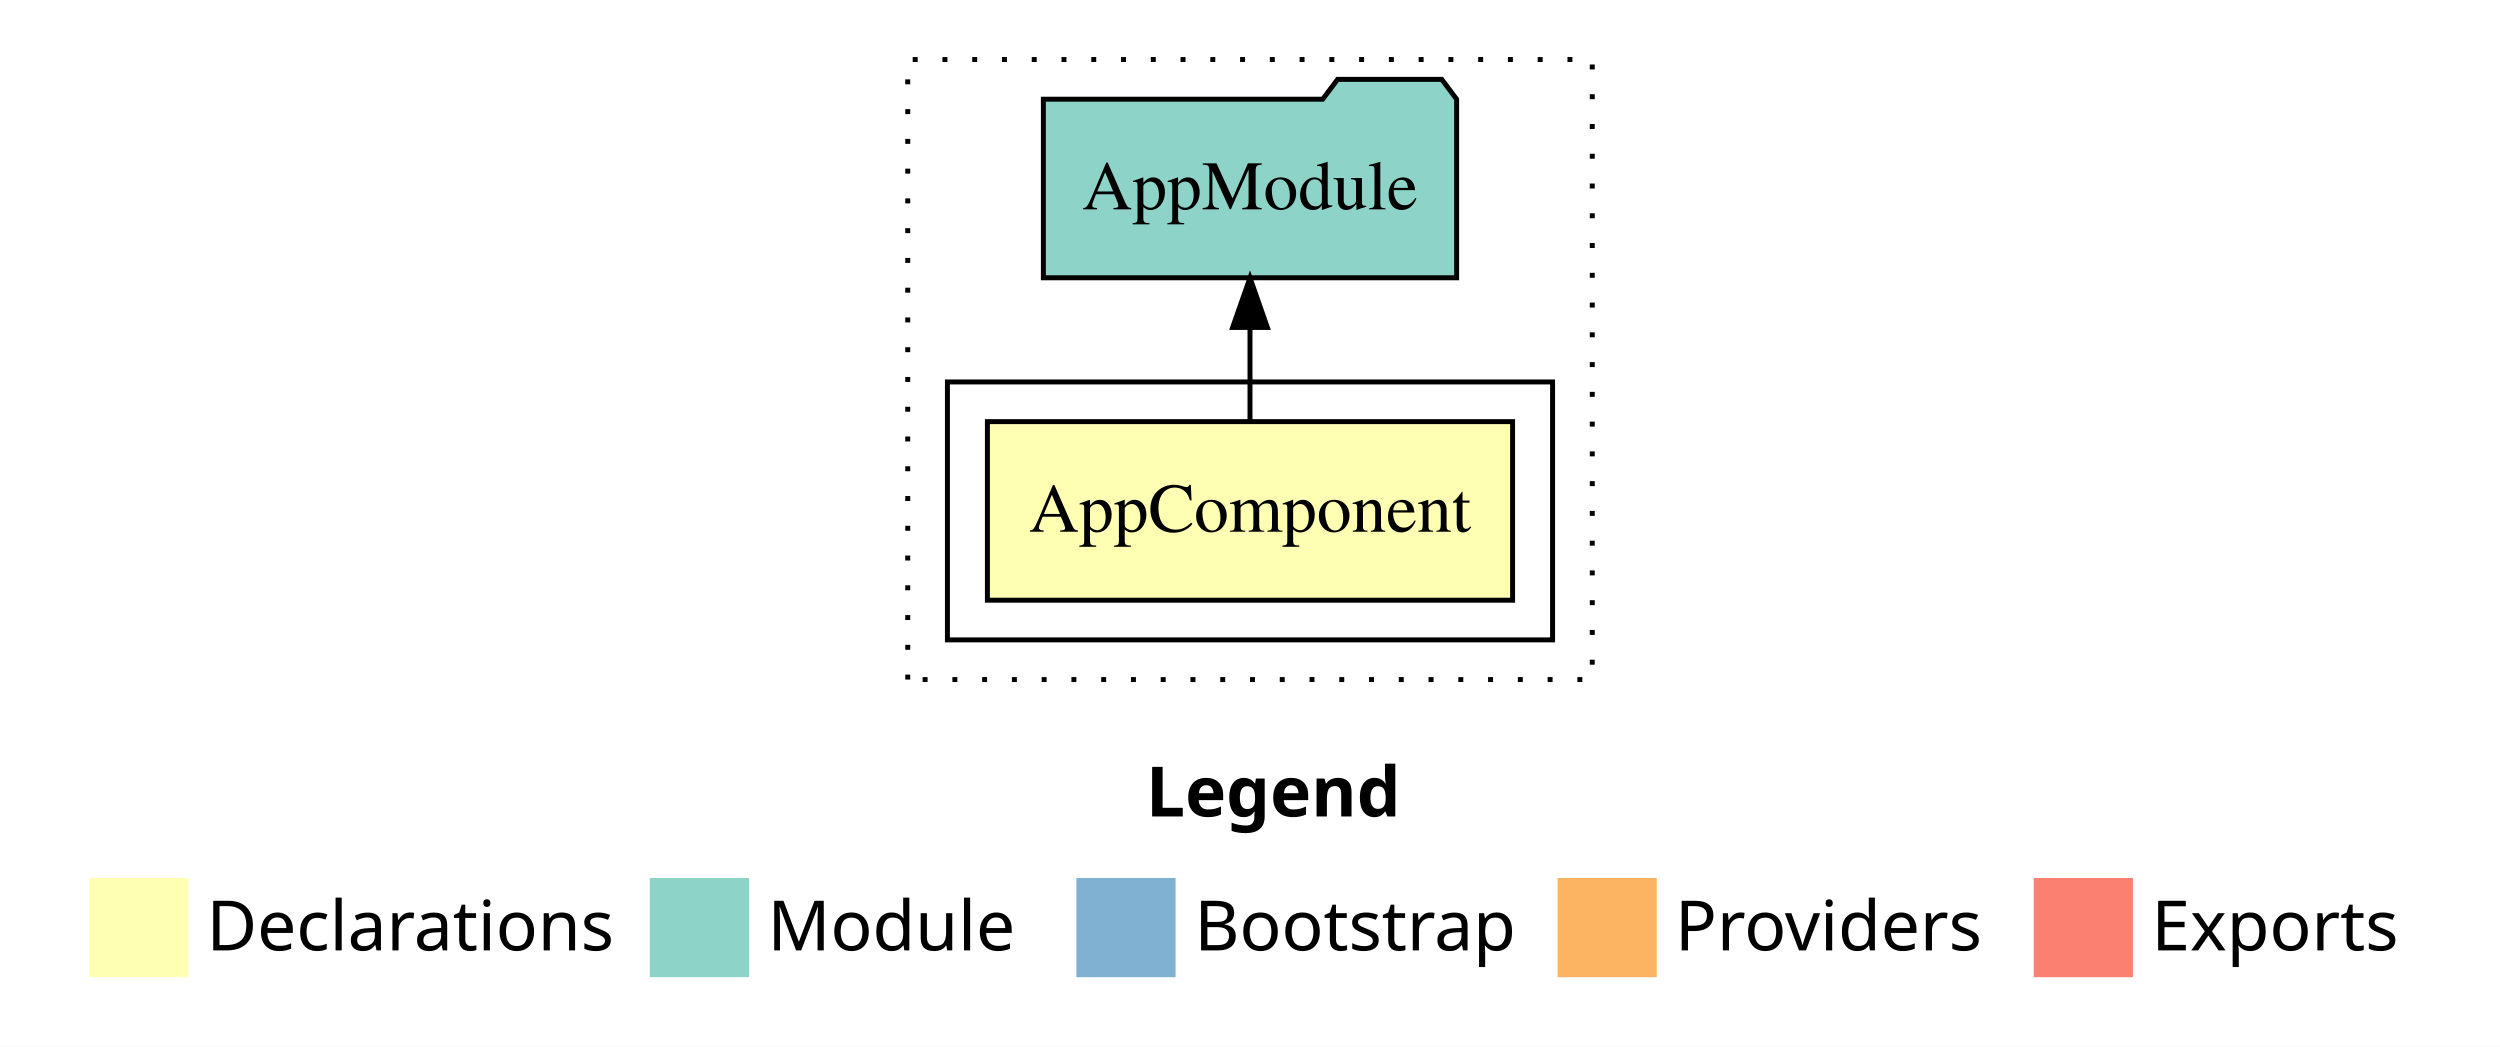
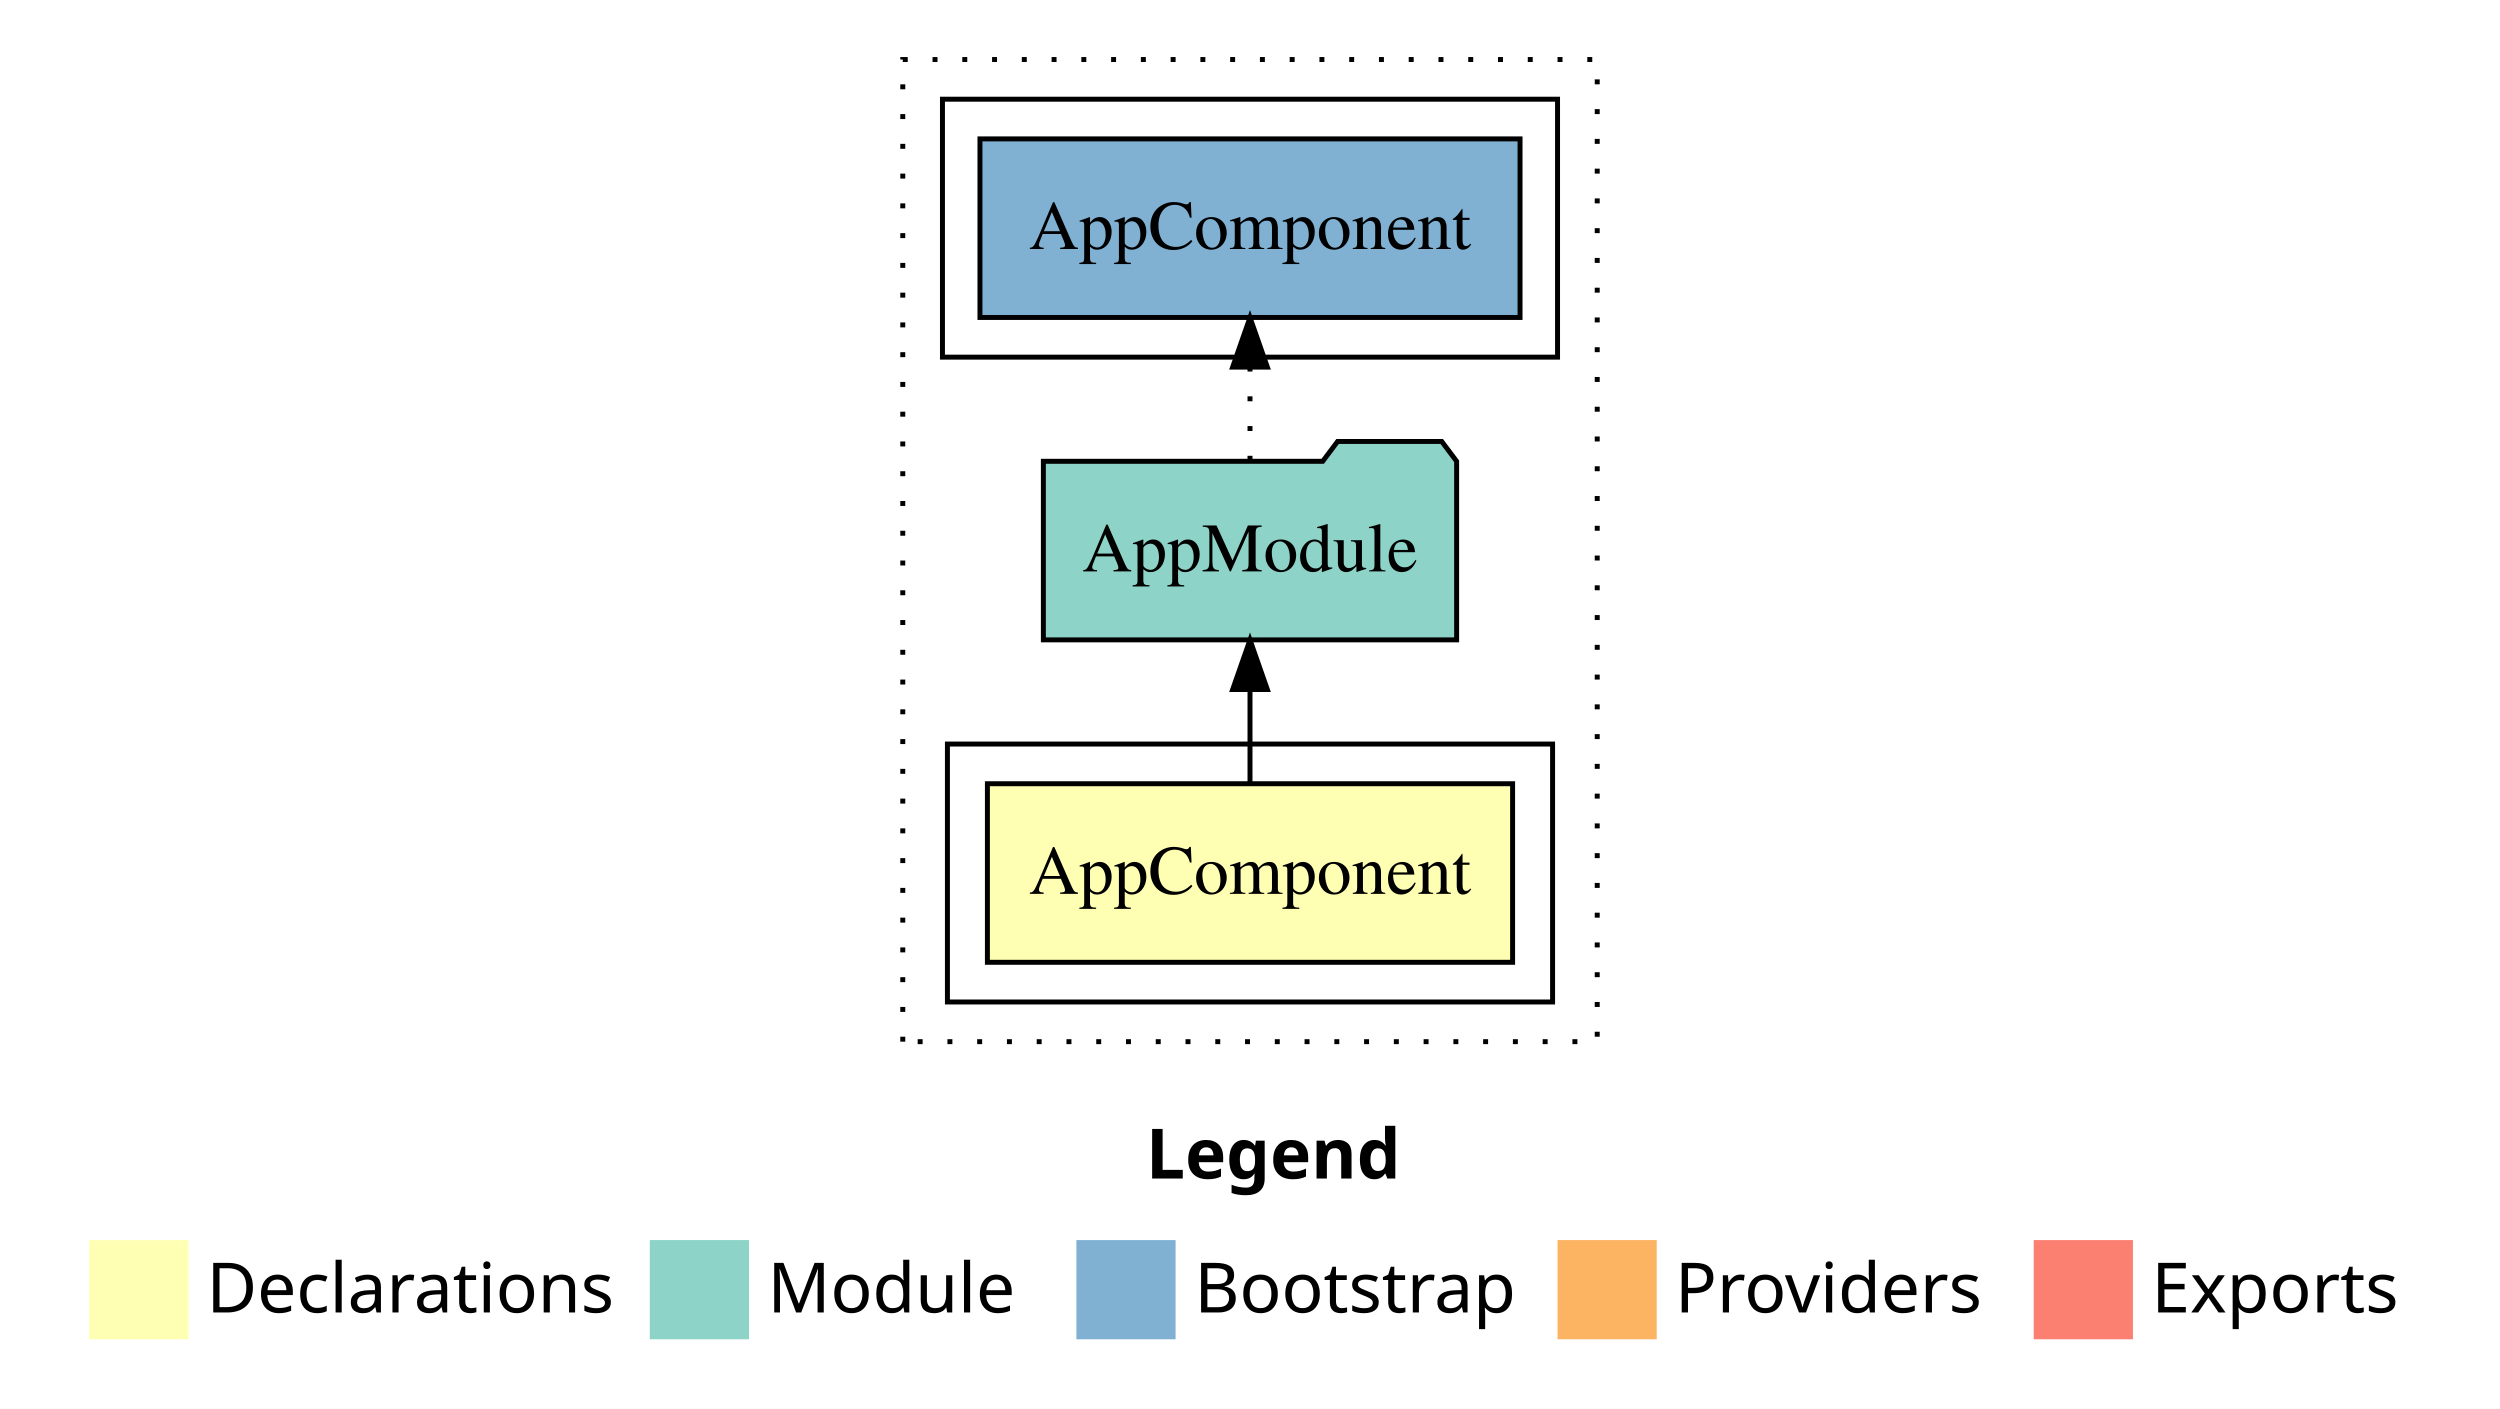
- <svg xmlns="http://www.w3.org/2000/svg" width="504pt" height="211pt" viewBox="0.00 0.00 504.00 211.00">
-   <g id="graph0" class="graph" transform="scale(1 1) rotate(0) translate(4 207)">
-     <polygon fill="#ffffff" stroke="transparent" points="-4,4 -4,-207 500,-207 500,4 -4,4" />
+ <svg xmlns="http://www.w3.org/2000/svg" width="504pt" height="284pt" viewBox="0.00 0.00 504.00 284.00">
+   <g id="graph0" class="graph" transform="scale(1 1) rotate(0) translate(4 280)">
+     <polygon fill="#ffffff" stroke="transparent" points="-4,4 -4,-280 500,-280 500,4 -4,4" />
    <text text-anchor="start" x="227.009" y="-42.4" font-family="sans-serif" font-weight="bold" font-size="14.00" fill="#000000">Legend</text>
    <polygon fill="#ffffb3" stroke="transparent" points="14,-10 14,-30 34,-30 34,-10 14,-10" />
    <text text-anchor="start" x="37.629" y="-15.4" font-family="sans-serif" font-size="14.00" fill="#000000">  Declarations</text>
    <polygon fill="#8dd3c7" stroke="transparent" points="127,-10 127,-30 147,-30 147,-10 127,-10" />
    <text text-anchor="start" x="150.725" y="-15.4" font-family="sans-serif" font-size="14.00" fill="#000000">  Module</text>
    <polygon fill="#80b1d3" stroke="transparent" points="213,-10 213,-30 233,-30 233,-10 213,-10" />
    <text text-anchor="start" x="236.781" y="-15.4" font-family="sans-serif" font-size="14.00" fill="#000000">  Bootstrap</text>
    <polygon fill="#fdb462" stroke="transparent" points="310,-10 310,-30 330,-30 330,-10 310,-10" />
    <text text-anchor="start" x="333.673" y="-15.4" font-family="sans-serif" font-size="14.00" fill="#000000">  Providers</text>
    <polygon fill="#fb8072" stroke="transparent" points="406,-10 406,-30 426,-30 426,-10 406,-10" />
    <text text-anchor="start" x="429.726" y="-15.4" font-family="sans-serif" font-size="14.00" fill="#000000">  Exports</text>
    <g id="clust1" class="cluster">
-       <polygon fill="none" stroke="#000000" stroke-dasharray="1,5" points="179,-70 179,-195 317,-195 317,-70 179,-70" />
+       <polygon fill="none" stroke="#000000" stroke-dasharray="1,5" points="178,-70 178,-268 318,-268 318,-70 178,-70" />
    </g>
    <g id="clust2" class="cluster">
      <polygon fill="none" stroke="#000000" points="187,-78 187,-130 309,-130 309,-78 187,-78" />
+     </g>
+     <g id="clust6" class="cluster">
+       <polygon fill="none" stroke="#000000" points="186,-208 186,-260 310,-260 310,-208 186,-208" />
    </g>
    <g id="node1" class="node">
      <polygon fill="#ffffb3" stroke="#000000" points="300.94,-122 195.06,-122 195.06,-86 300.94,-86 300.94,-122" />
      <text text-anchor="middle" x="248" y="-99.8" font-family="Times,serif" font-size="14.00" fill="#000000">AppComponent</text>
    </g>
    <g id="node2" class="node">
      <polygon fill="#8dd3c7" stroke="#000000" points="289.657,-187 286.657,-191 265.657,-191 262.657,-187 206.343,-187 206.343,-151 289.657,-151 289.657,-187" />
      <text text-anchor="middle" x="248" y="-164.8" font-family="Times,serif" font-size="14.00" fill="#000000">AppModule</text>
    </g>
    <g id="edge1" class="edge">
      <path fill="none" stroke="#000000" d="M248,-122.106C248,-122.106 248,-140.991 248,-140.991" />
      <polygon fill="#000000" stroke="#000000" points="244.5,-140.991 248,-150.991 251.5,-140.991 244.5,-140.991" />
    </g>
+     <g id="node3" class="node">
+       <polygon fill="#80b1d3" stroke="#000000" points="302.439,-252 193.561,-252 193.561,-216 302.439,-216 302.439,-252" />
+       <text text-anchor="middle" x="248" y="-229.8" font-family="Times,serif" font-size="14.00" fill="#000000">AppComponent </text>
+     </g>
+     <g id="edge2" class="edge">
+       <path fill="none" stroke="#000000" stroke-dasharray="1,5" d="M248,-187.106C248,-187.106 248,-205.991 248,-205.991" />
+       <polygon fill="#000000" stroke="#000000" points="244.5,-205.991 248,-215.991 251.5,-205.991 244.5,-205.991" />
+     </g>
  </g>
</svg>
